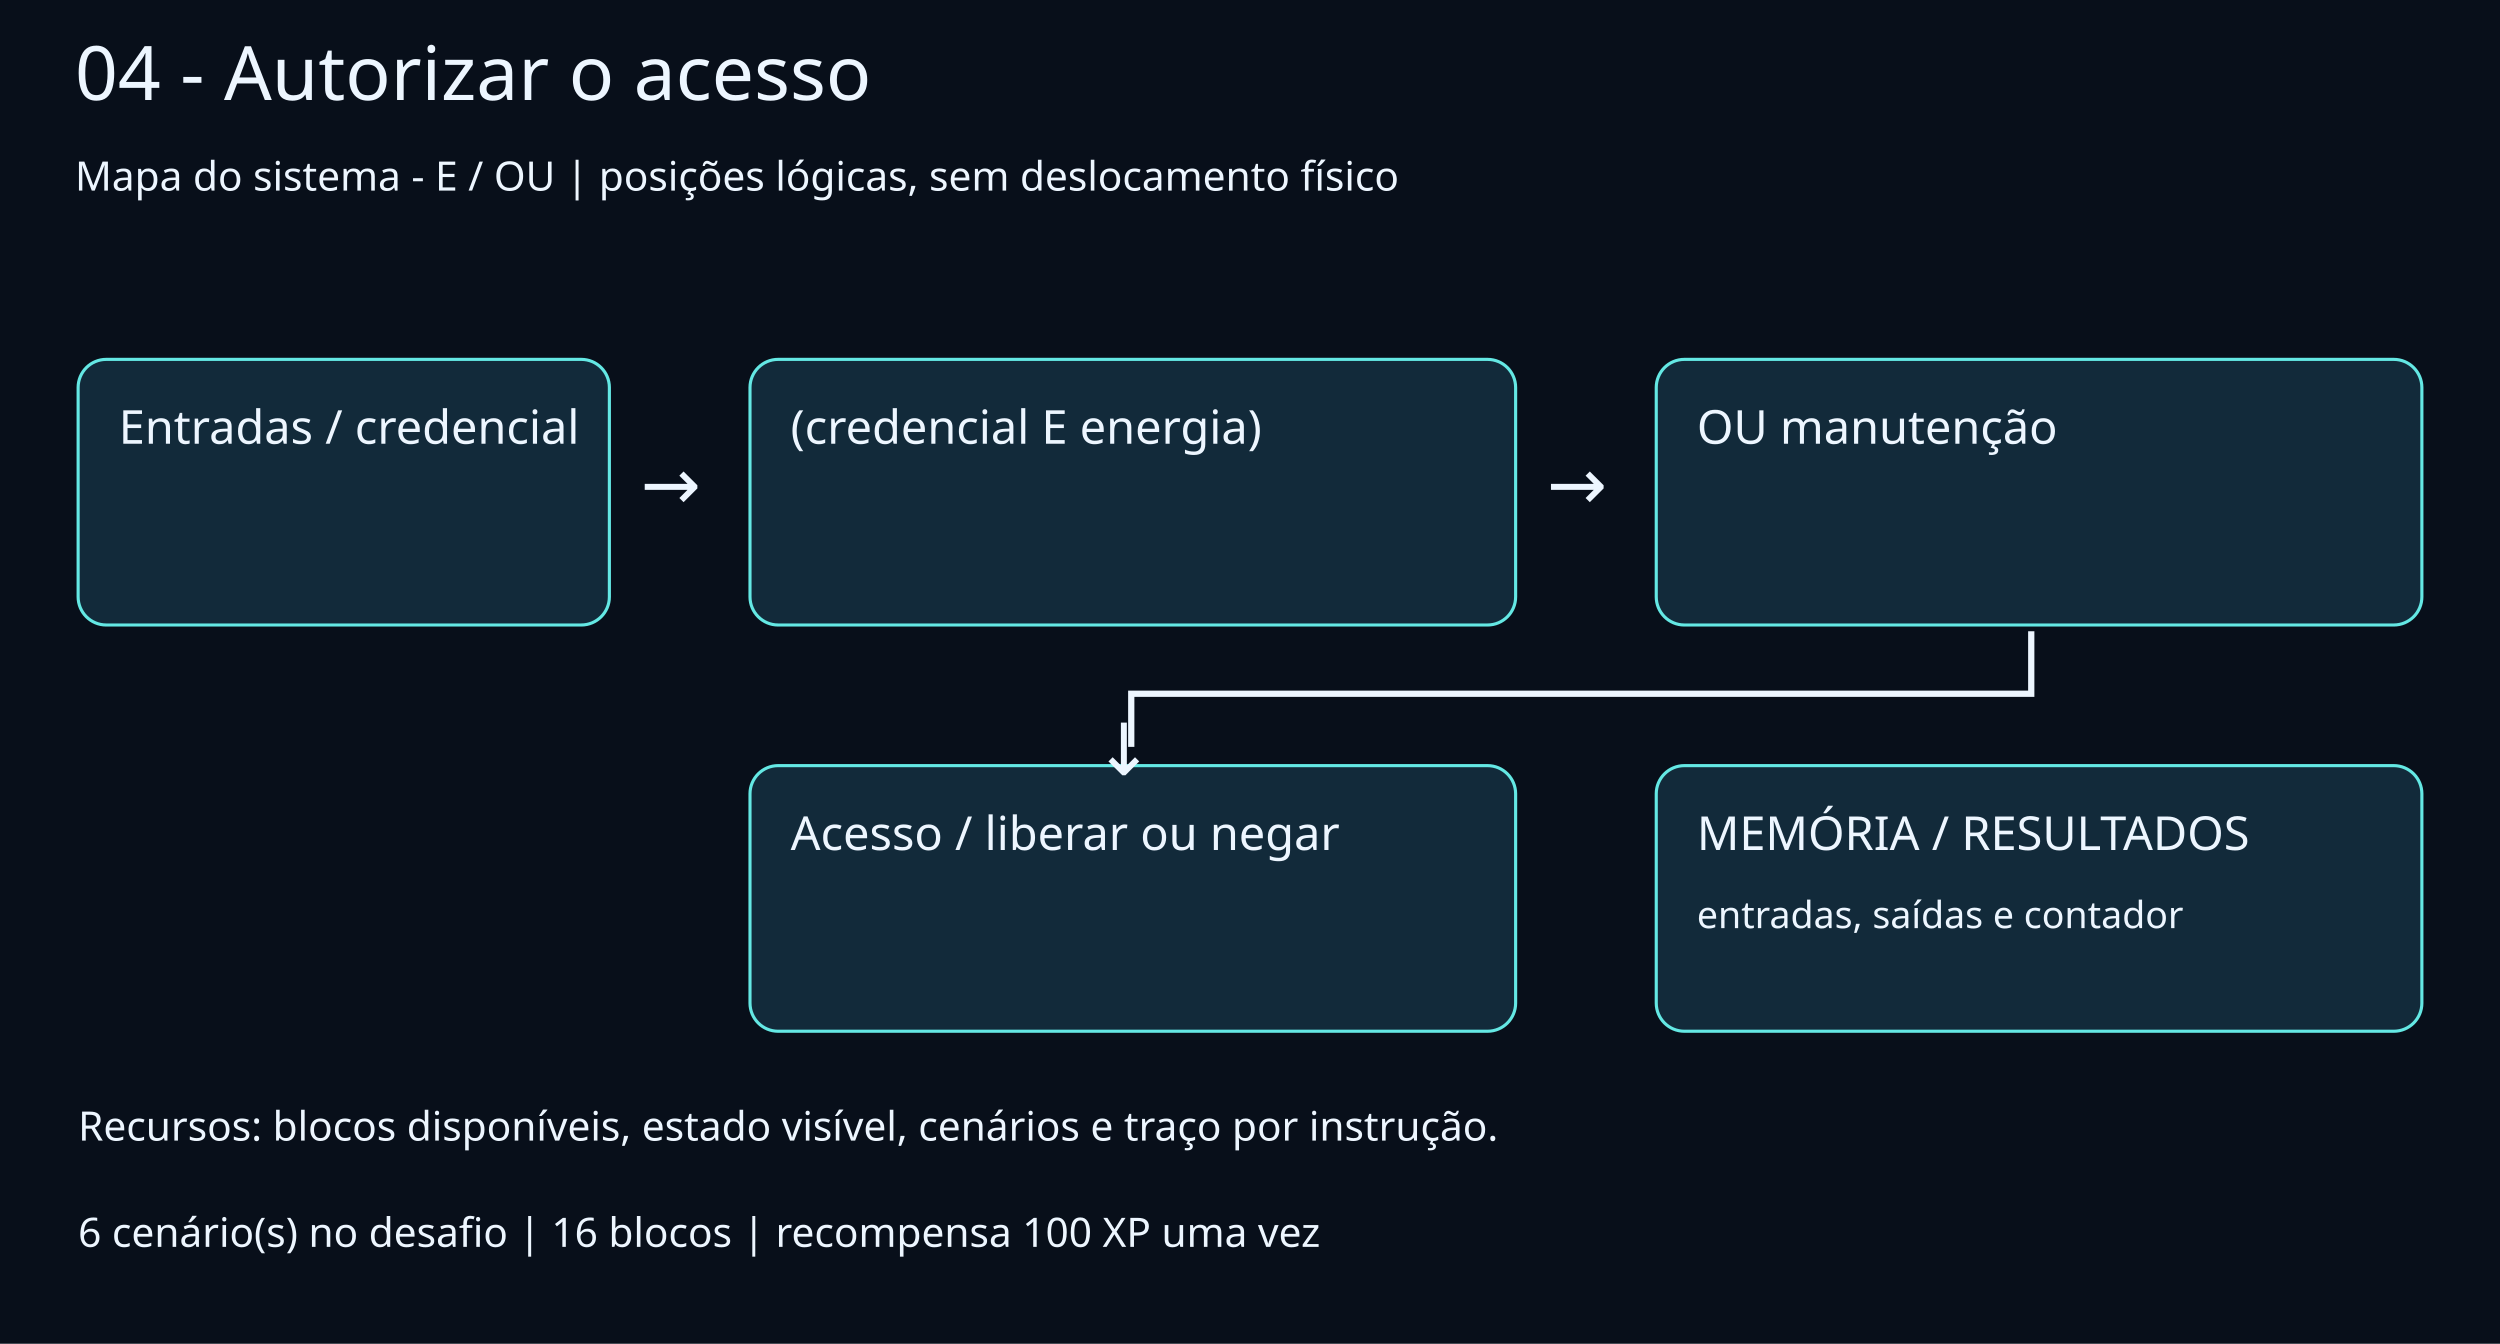
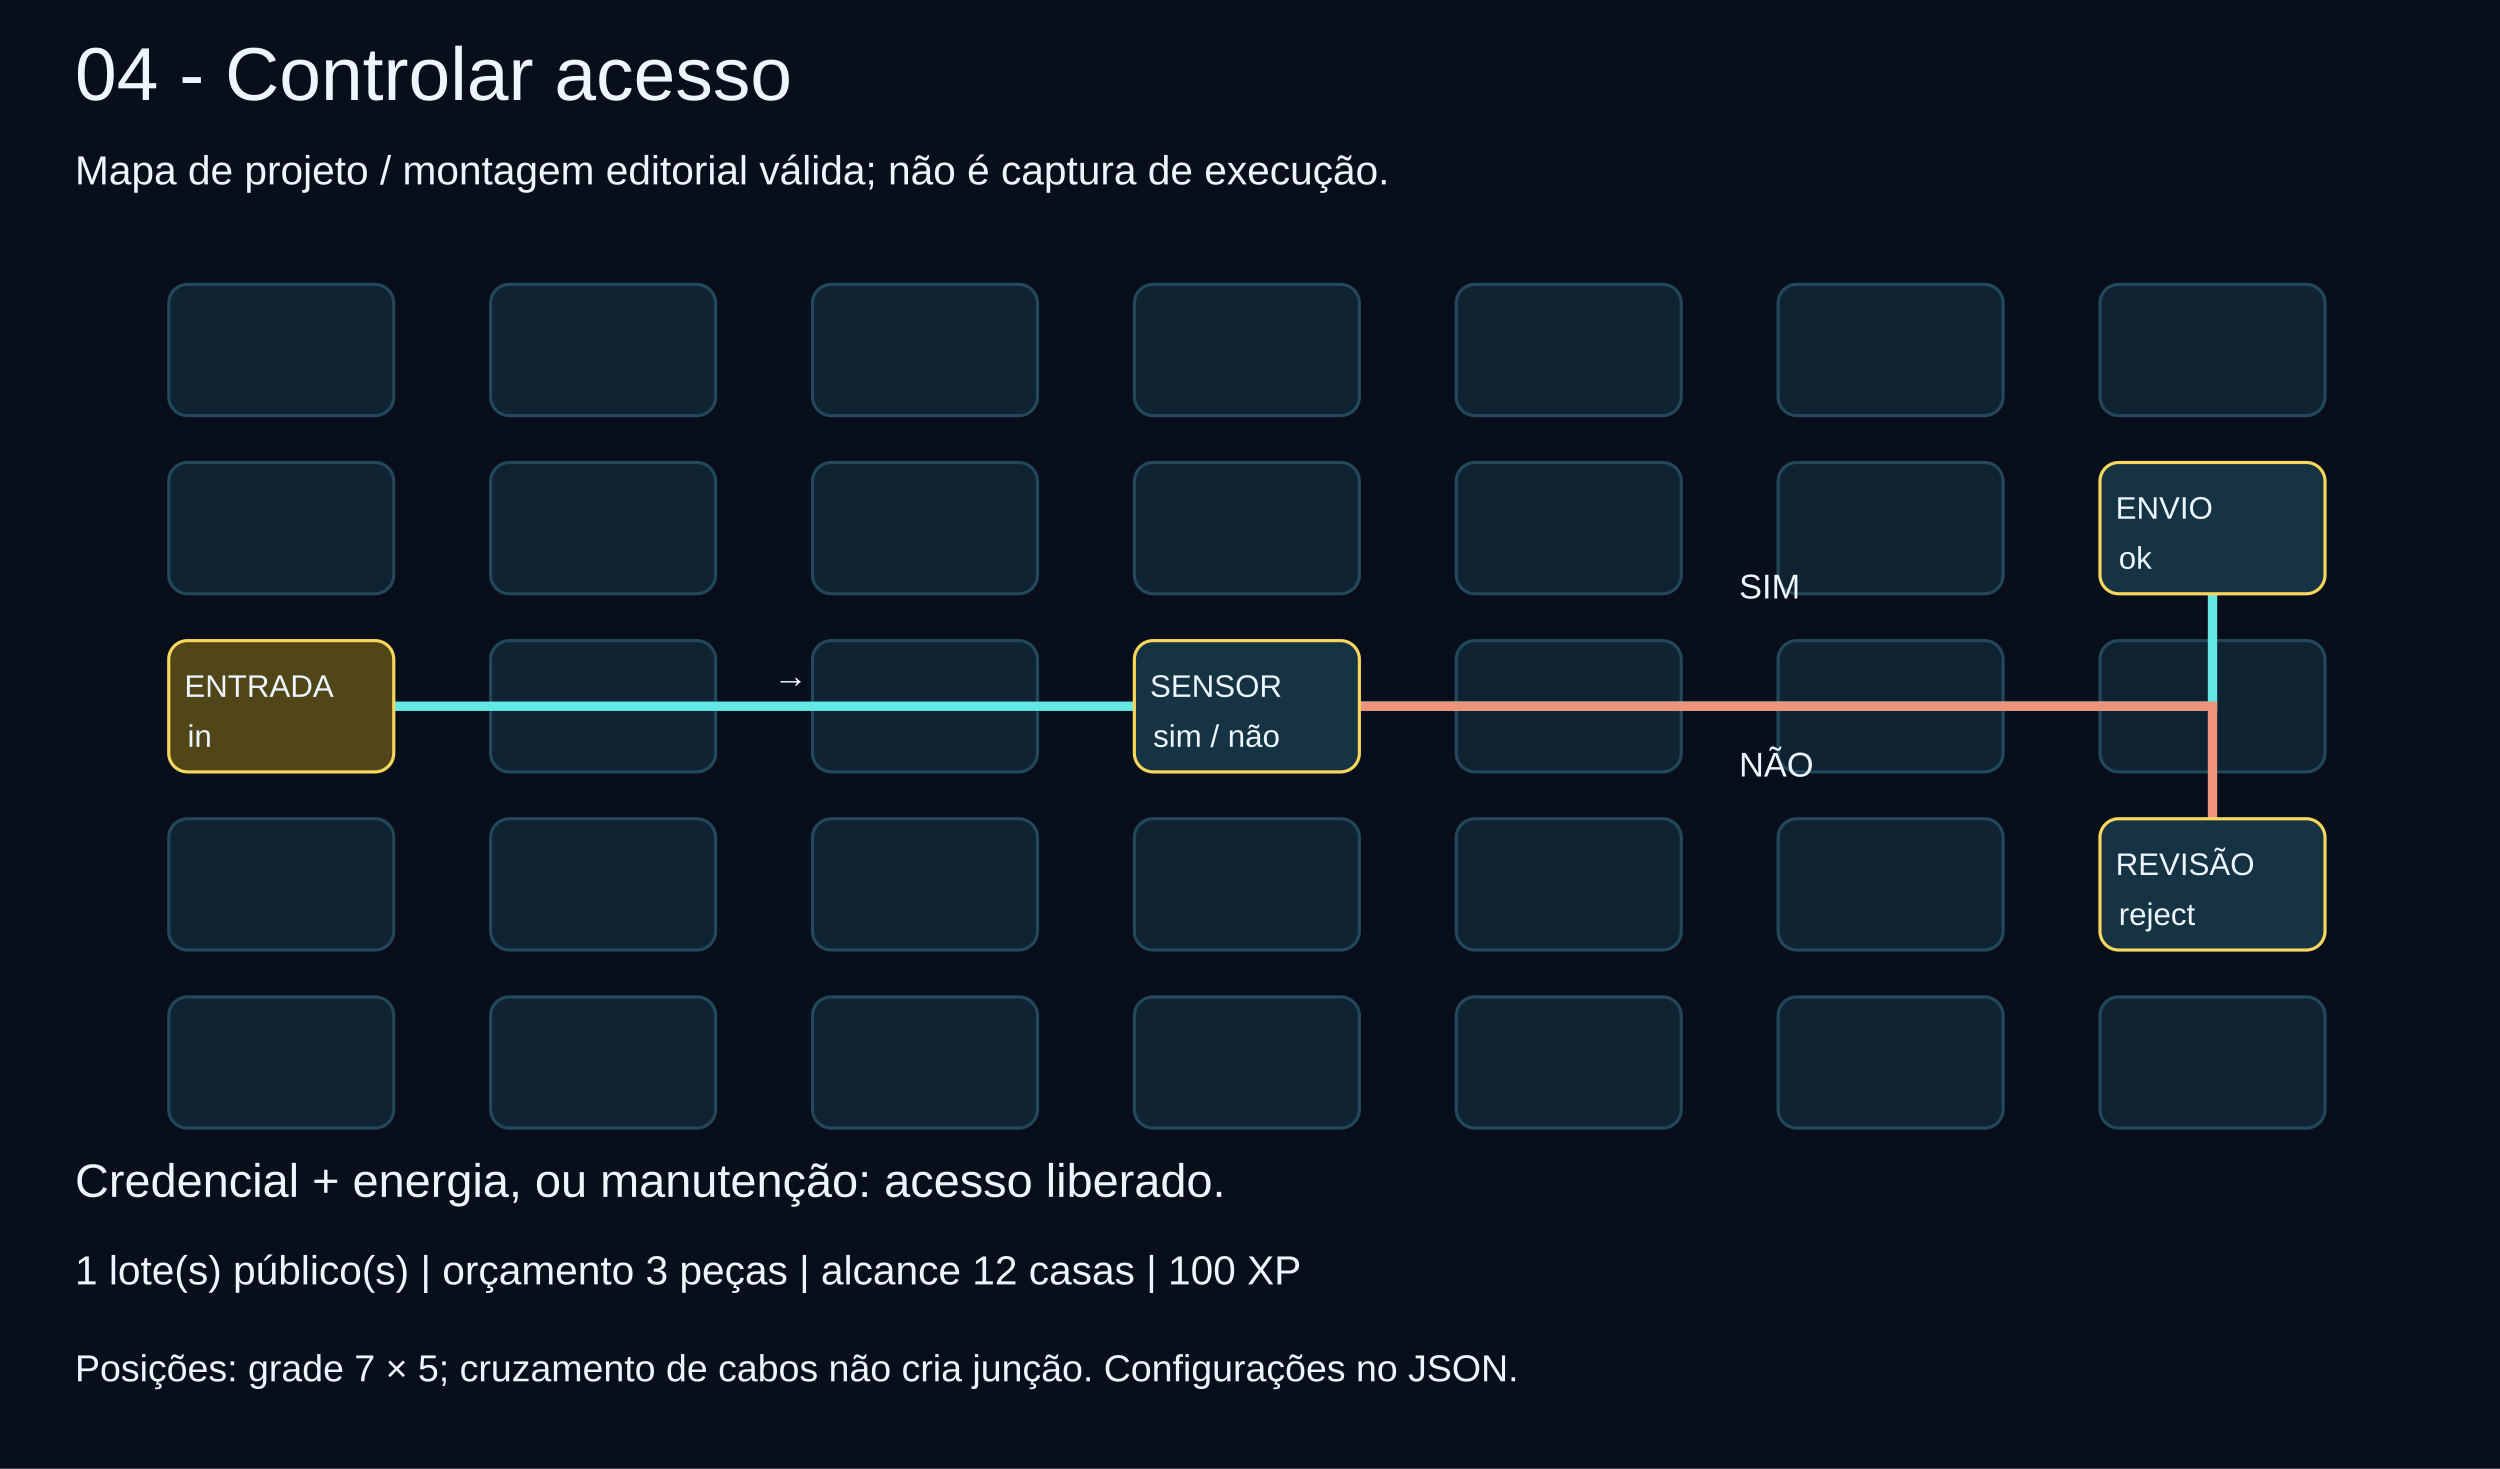
- <svg xmlns="http://www.w3.org/2000/svg" width="800" height="430" viewBox="0 0 800 430">
+ <svg xmlns="http://www.w3.org/2000/svg" width="800" height="470" viewBox="0 0 800 470">
  <rect width="100%" height="100%" fill="#080f1a" />
-   <g font-family="sans-serif" fill="#edf6ff">
-     <text x="24" y="32" font-size="24">04 - Autorizar o acesso</text>
-     <text x="24" y="61" font-size="13">Mapa do sistema - E / OU | posições lógicas, sem deslocamento físico</text>
-     <rect x="25" y="115" width="170" height="85" rx="9" fill="#122a3a" stroke="#64e8e4" />
-     <text x="38" y="142" font-size="15">Entradas / credencial</text>
-     <text x="205" y="163" font-size="23">→</text>
-     <rect x="240" y="115" width="245" height="85" rx="9" fill="#122a3a" stroke="#64e8e4" />
-     <text x="253" y="142" font-size="15">(credencial E energia)</text>
-     <text x="495" y="163" font-size="23">→</text>
-     <rect x="530" y="115" width="245" height="85" rx="9" fill="#122a3a" stroke="#64e8e4" />
-     <text x="543" y="142" font-size="15">OU manutenção</text>
-     <rect x="240" y="245" width="245" height="85" rx="9" fill="#122a3a" stroke="#64e8e4" />
-     <text x="253" y="272" font-size="15">Acesso / liberar ou negar</text>
-     <rect x="530" y="245" width="245" height="85" rx="9" fill="#122a3a" stroke="#64e8e4" />
-     <text x="543" y="272" font-size="15">MEMÓRIA / RESULTADOS</text>
-     <text x="543" y="297" font-size="12">entradas, saídas e contador</text>
-     <path d="M650 202v20H362v17" fill="none" stroke="#edf6ff" stroke-width="2" />
-     <text x="350" y="248" font-size="23">↓</text>
-     <text x="25" y="365" font-size="13">Recursos: blocos disponíveis, estado visível, cenários e traço por instrução.</text>
-     <text x="25" y="399" font-size="13">6 cenário(s) no desafio | 16 blocos | recompensa 100 XP uma vez</text>
+   <g font-family="Arial,sans-serif" fill="#edf6ff">
+     <text x="24" y="32" font-size="24">04 - Controlar acesso</text>
+     <text x="24" y="59" font-size="13">Mapa de projeto / montagem editorial válida; não é captura de execução.</text>
+     <rect x="54" y="91" width="72" height="42" rx="6" fill="#102332" stroke="#24485b" />
+     <rect x="157" y="91" width="72" height="42" rx="6" fill="#102332" stroke="#24485b" />
+     <rect x="260" y="91" width="72" height="42" rx="6" fill="#102332" stroke="#24485b" />
+     <rect x="363" y="91" width="72" height="42" rx="6" fill="#102332" stroke="#24485b" />
+     <rect x="466" y="91" width="72" height="42" rx="6" fill="#102332" stroke="#24485b" />
+     <rect x="569" y="91" width="72" height="42" rx="6" fill="#102332" stroke="#24485b" />
+     <rect x="672" y="91" width="72" height="42" rx="6" fill="#102332" stroke="#24485b" />
+     <rect x="54" y="148" width="72" height="42" rx="6" fill="#102332" stroke="#24485b" />
+     <rect x="157" y="148" width="72" height="42" rx="6" fill="#102332" stroke="#24485b" />
+     <rect x="260" y="148" width="72" height="42" rx="6" fill="#102332" stroke="#24485b" />
+     <rect x="363" y="148" width="72" height="42" rx="6" fill="#102332" stroke="#24485b" />
+     <rect x="466" y="148" width="72" height="42" rx="6" fill="#102332" stroke="#24485b" />
+     <rect x="569" y="148" width="72" height="42" rx="6" fill="#102332" stroke="#24485b" />
+     <rect x="672" y="148" width="72" height="42" rx="6" fill="#102332" stroke="#24485b" />
+     <rect x="54" y="205" width="72" height="42" rx="6" fill="#102332" stroke="#24485b" />
+     <rect x="157" y="205" width="72" height="42" rx="6" fill="#102332" stroke="#24485b" />
+     <rect x="260" y="205" width="72" height="42" rx="6" fill="#102332" stroke="#24485b" />
+     <rect x="363" y="205" width="72" height="42" rx="6" fill="#102332" stroke="#24485b" />
+     <rect x="466" y="205" width="72" height="42" rx="6" fill="#102332" stroke="#24485b" />
+     <rect x="569" y="205" width="72" height="42" rx="6" fill="#102332" stroke="#24485b" />
+     <rect x="672" y="205" width="72" height="42" rx="6" fill="#102332" stroke="#24485b" />
+     <rect x="54" y="262" width="72" height="42" rx="6" fill="#102332" stroke="#24485b" />
+     <rect x="157" y="262" width="72" height="42" rx="6" fill="#102332" stroke="#24485b" />
+     <rect x="260" y="262" width="72" height="42" rx="6" fill="#102332" stroke="#24485b" />
+     <rect x="363" y="262" width="72" height="42" rx="6" fill="#102332" stroke="#24485b" />
+     <rect x="466" y="262" width="72" height="42" rx="6" fill="#102332" stroke="#24485b" />
+     <rect x="569" y="262" width="72" height="42" rx="6" fill="#102332" stroke="#24485b" />
+     <rect x="672" y="262" width="72" height="42" rx="6" fill="#102332" stroke="#24485b" />
+     <rect x="54" y="319" width="72" height="42" rx="6" fill="#102332" stroke="#24485b" />
+     <rect x="157" y="319" width="72" height="42" rx="6" fill="#102332" stroke="#24485b" />
+     <rect x="260" y="319" width="72" height="42" rx="6" fill="#102332" stroke="#24485b" />
+     <rect x="363" y="319" width="72" height="42" rx="6" fill="#102332" stroke="#24485b" />
+     <rect x="466" y="319" width="72" height="42" rx="6" fill="#102332" stroke="#24485b" />
+     <rect x="569" y="319" width="72" height="42" rx="6" fill="#102332" stroke="#24485b" />
+     <rect x="672" y="319" width="72" height="42" rx="6" fill="#102332" stroke="#24485b" />
+     <polyline points="90,226 399,226 399,226" fill="none" stroke="#64e8e4" stroke-width="3" />
+     <text x="247.5" y="220" font-size="11">→</text>
+     <polyline points="399,226 708,226 708,169" fill="none" stroke="#64e8e4" stroke-width="3" />
+     <text x="556.5" y="191.5" font-size="11">SIM</text>
+     <polyline points="399,226 708,226 708,283" fill="none" stroke="#ed947b" stroke-width="3" />
+     <text x="556.5" y="248.5" font-size="11">NÃO</text>
+     <rect x="54" y="205" width="72" height="42" rx="6" fill="#514617" stroke="#f9d65c" />
+     <text x="59" y="223" font-size="10">ENTRADA</text>
+     <text x="60" y="239" font-size="10">in</text>
+     <rect x="672" y="148" width="72" height="42" rx="6" fill="#163344" stroke="#f9d65c" />
+     <text x="677" y="166" font-size="10">ENVIO</text>
+     <text x="678" y="182" font-size="10">ok</text>
+     <rect x="672" y="262" width="72" height="42" rx="6" fill="#163344" stroke="#f9d65c" />
+     <text x="677" y="280" font-size="10">REVISÃO</text>
+     <text x="678" y="296" font-size="10">reject</text>
+     <rect x="363" y="205" width="72" height="42" rx="6" fill="#163344" stroke="#f9d65c" />
+     <text x="368" y="223" font-size="10">SENSOR</text>
+     <text x="369" y="239" font-size="10">sim / não</text>
+     <text x="24" y="383" font-size="15">Credencial + energia, ou manutenção: acesso liberado.</text>
+     <text x="24" y="411" font-size="13">1 lote(s) público(s) | orçamento 3 peças | alcance 12 casas | 100 XP</text>
+     <text x="24" y="442" font-size="12">Posições: grade 7 × 5; cruzamento de cabos não cria junção. Configurações no JSON.</text>
  </g>
</svg>
